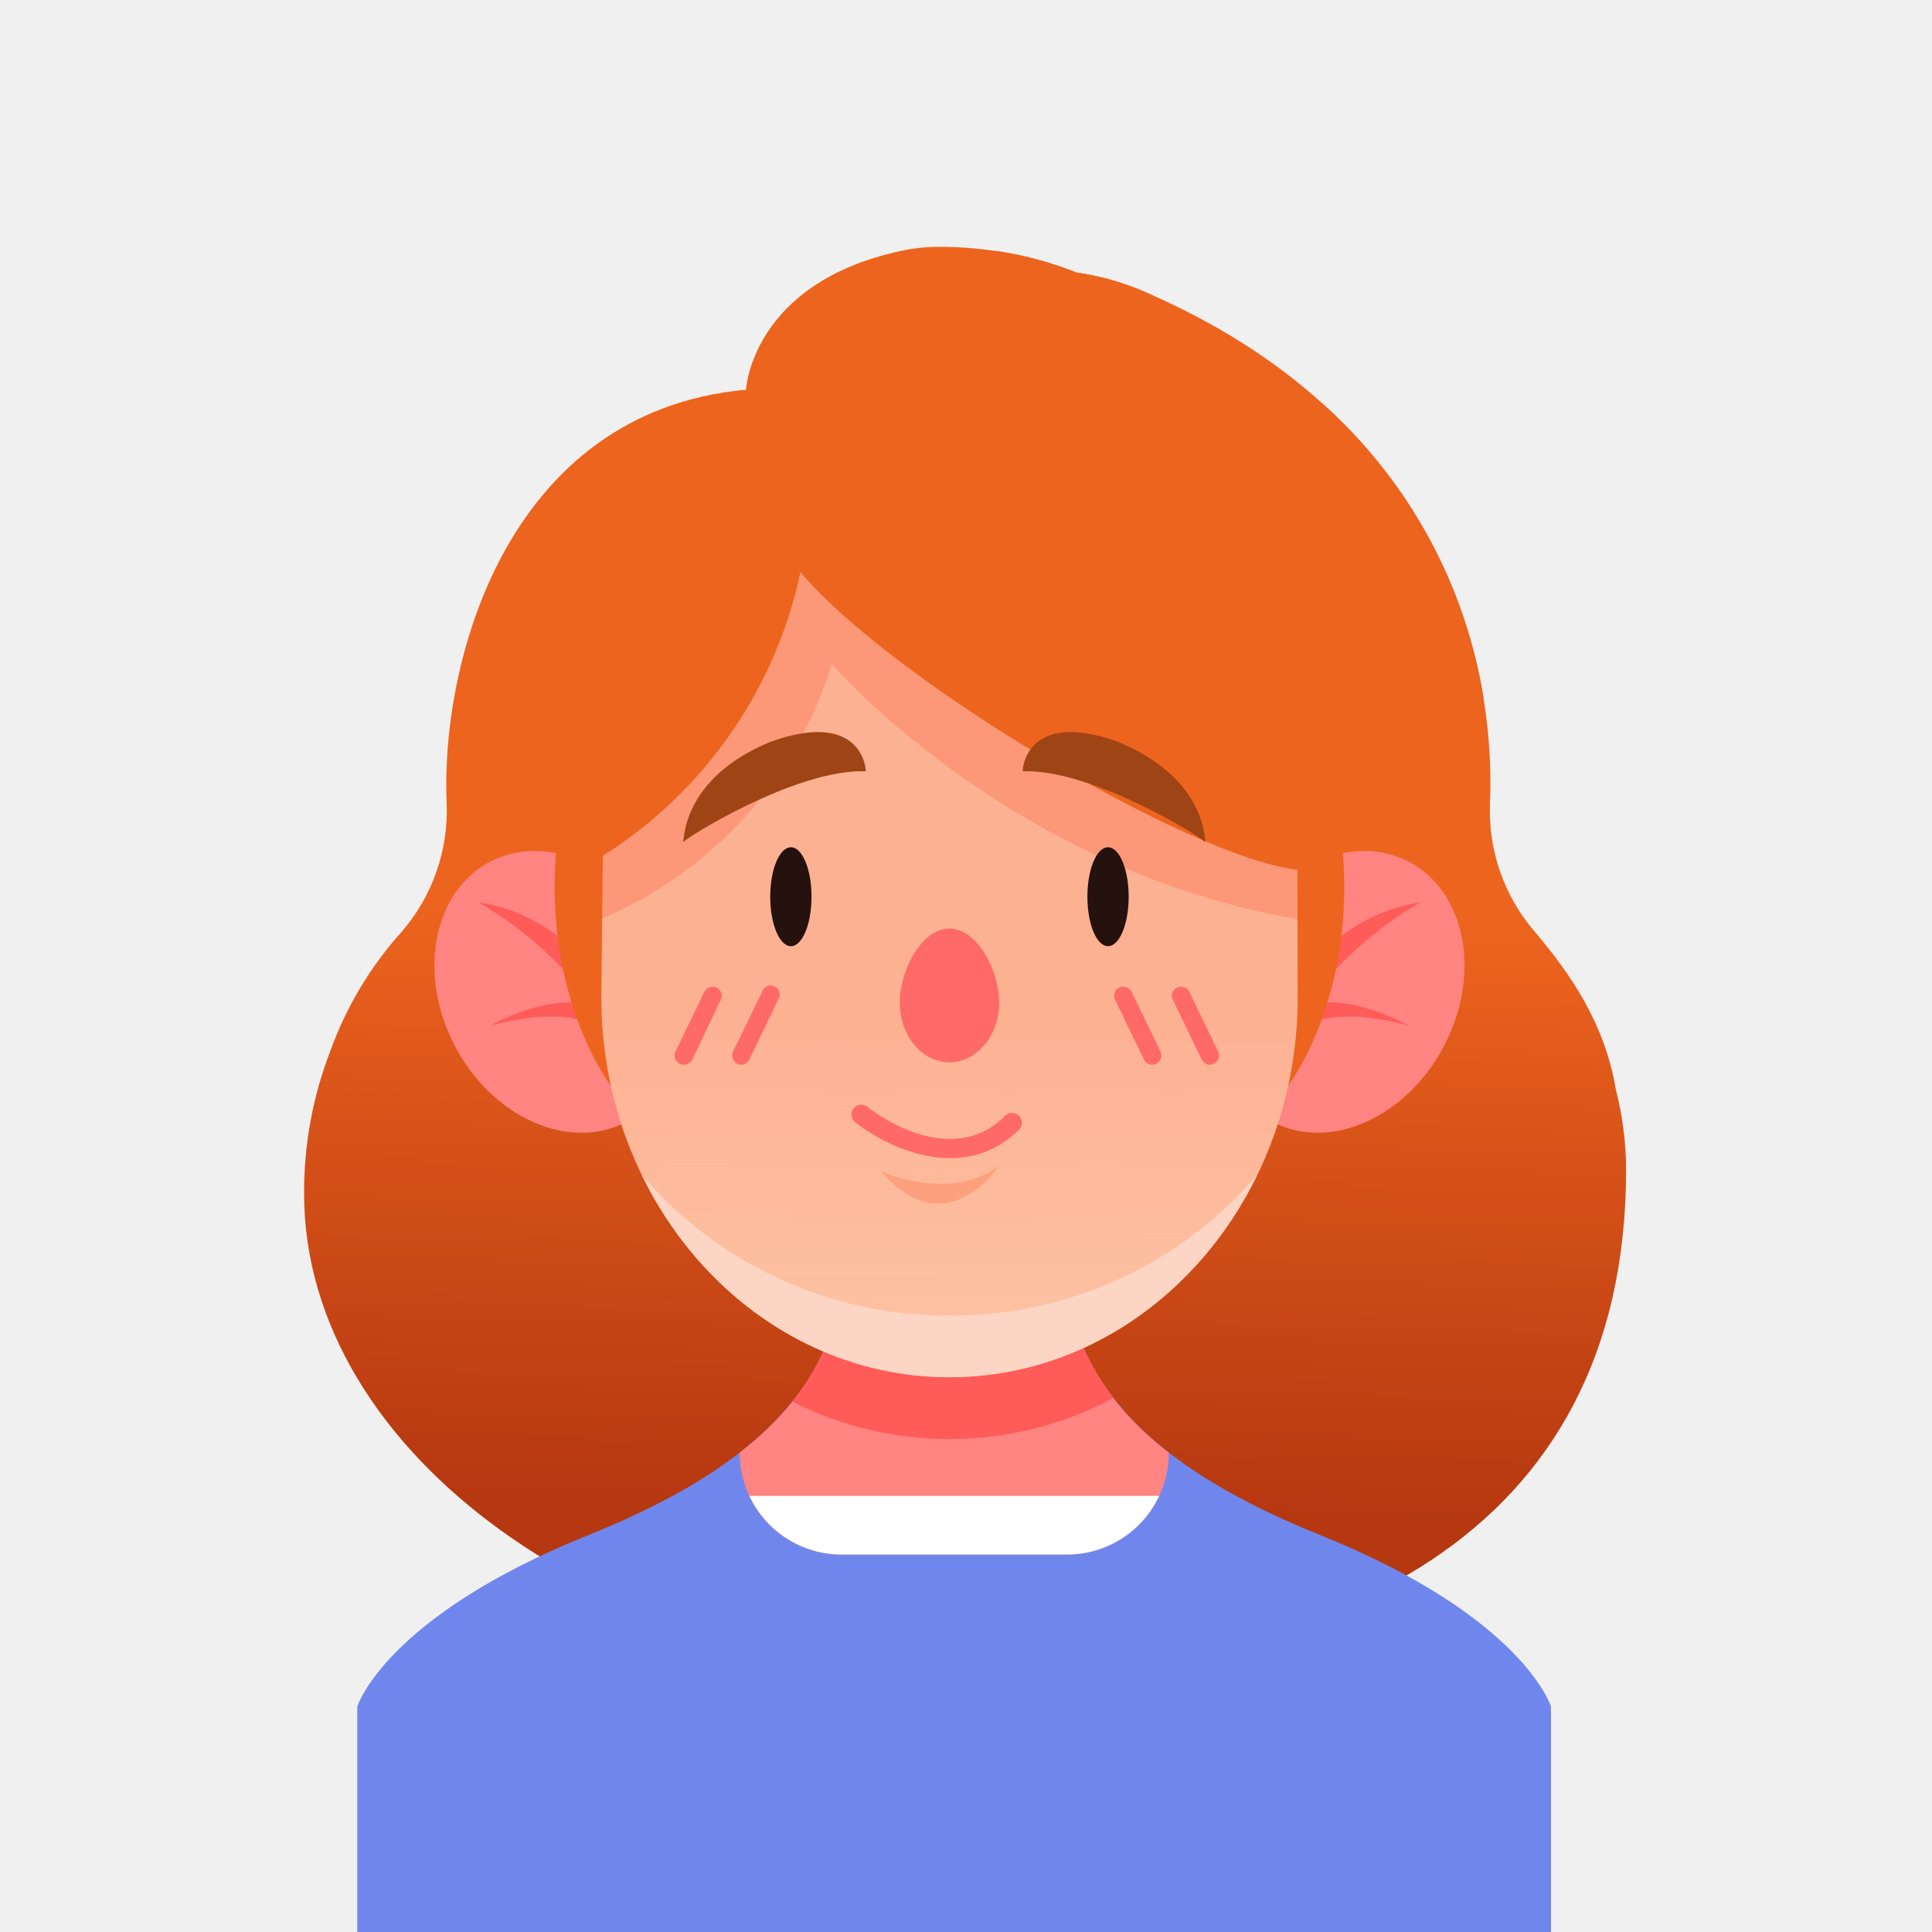
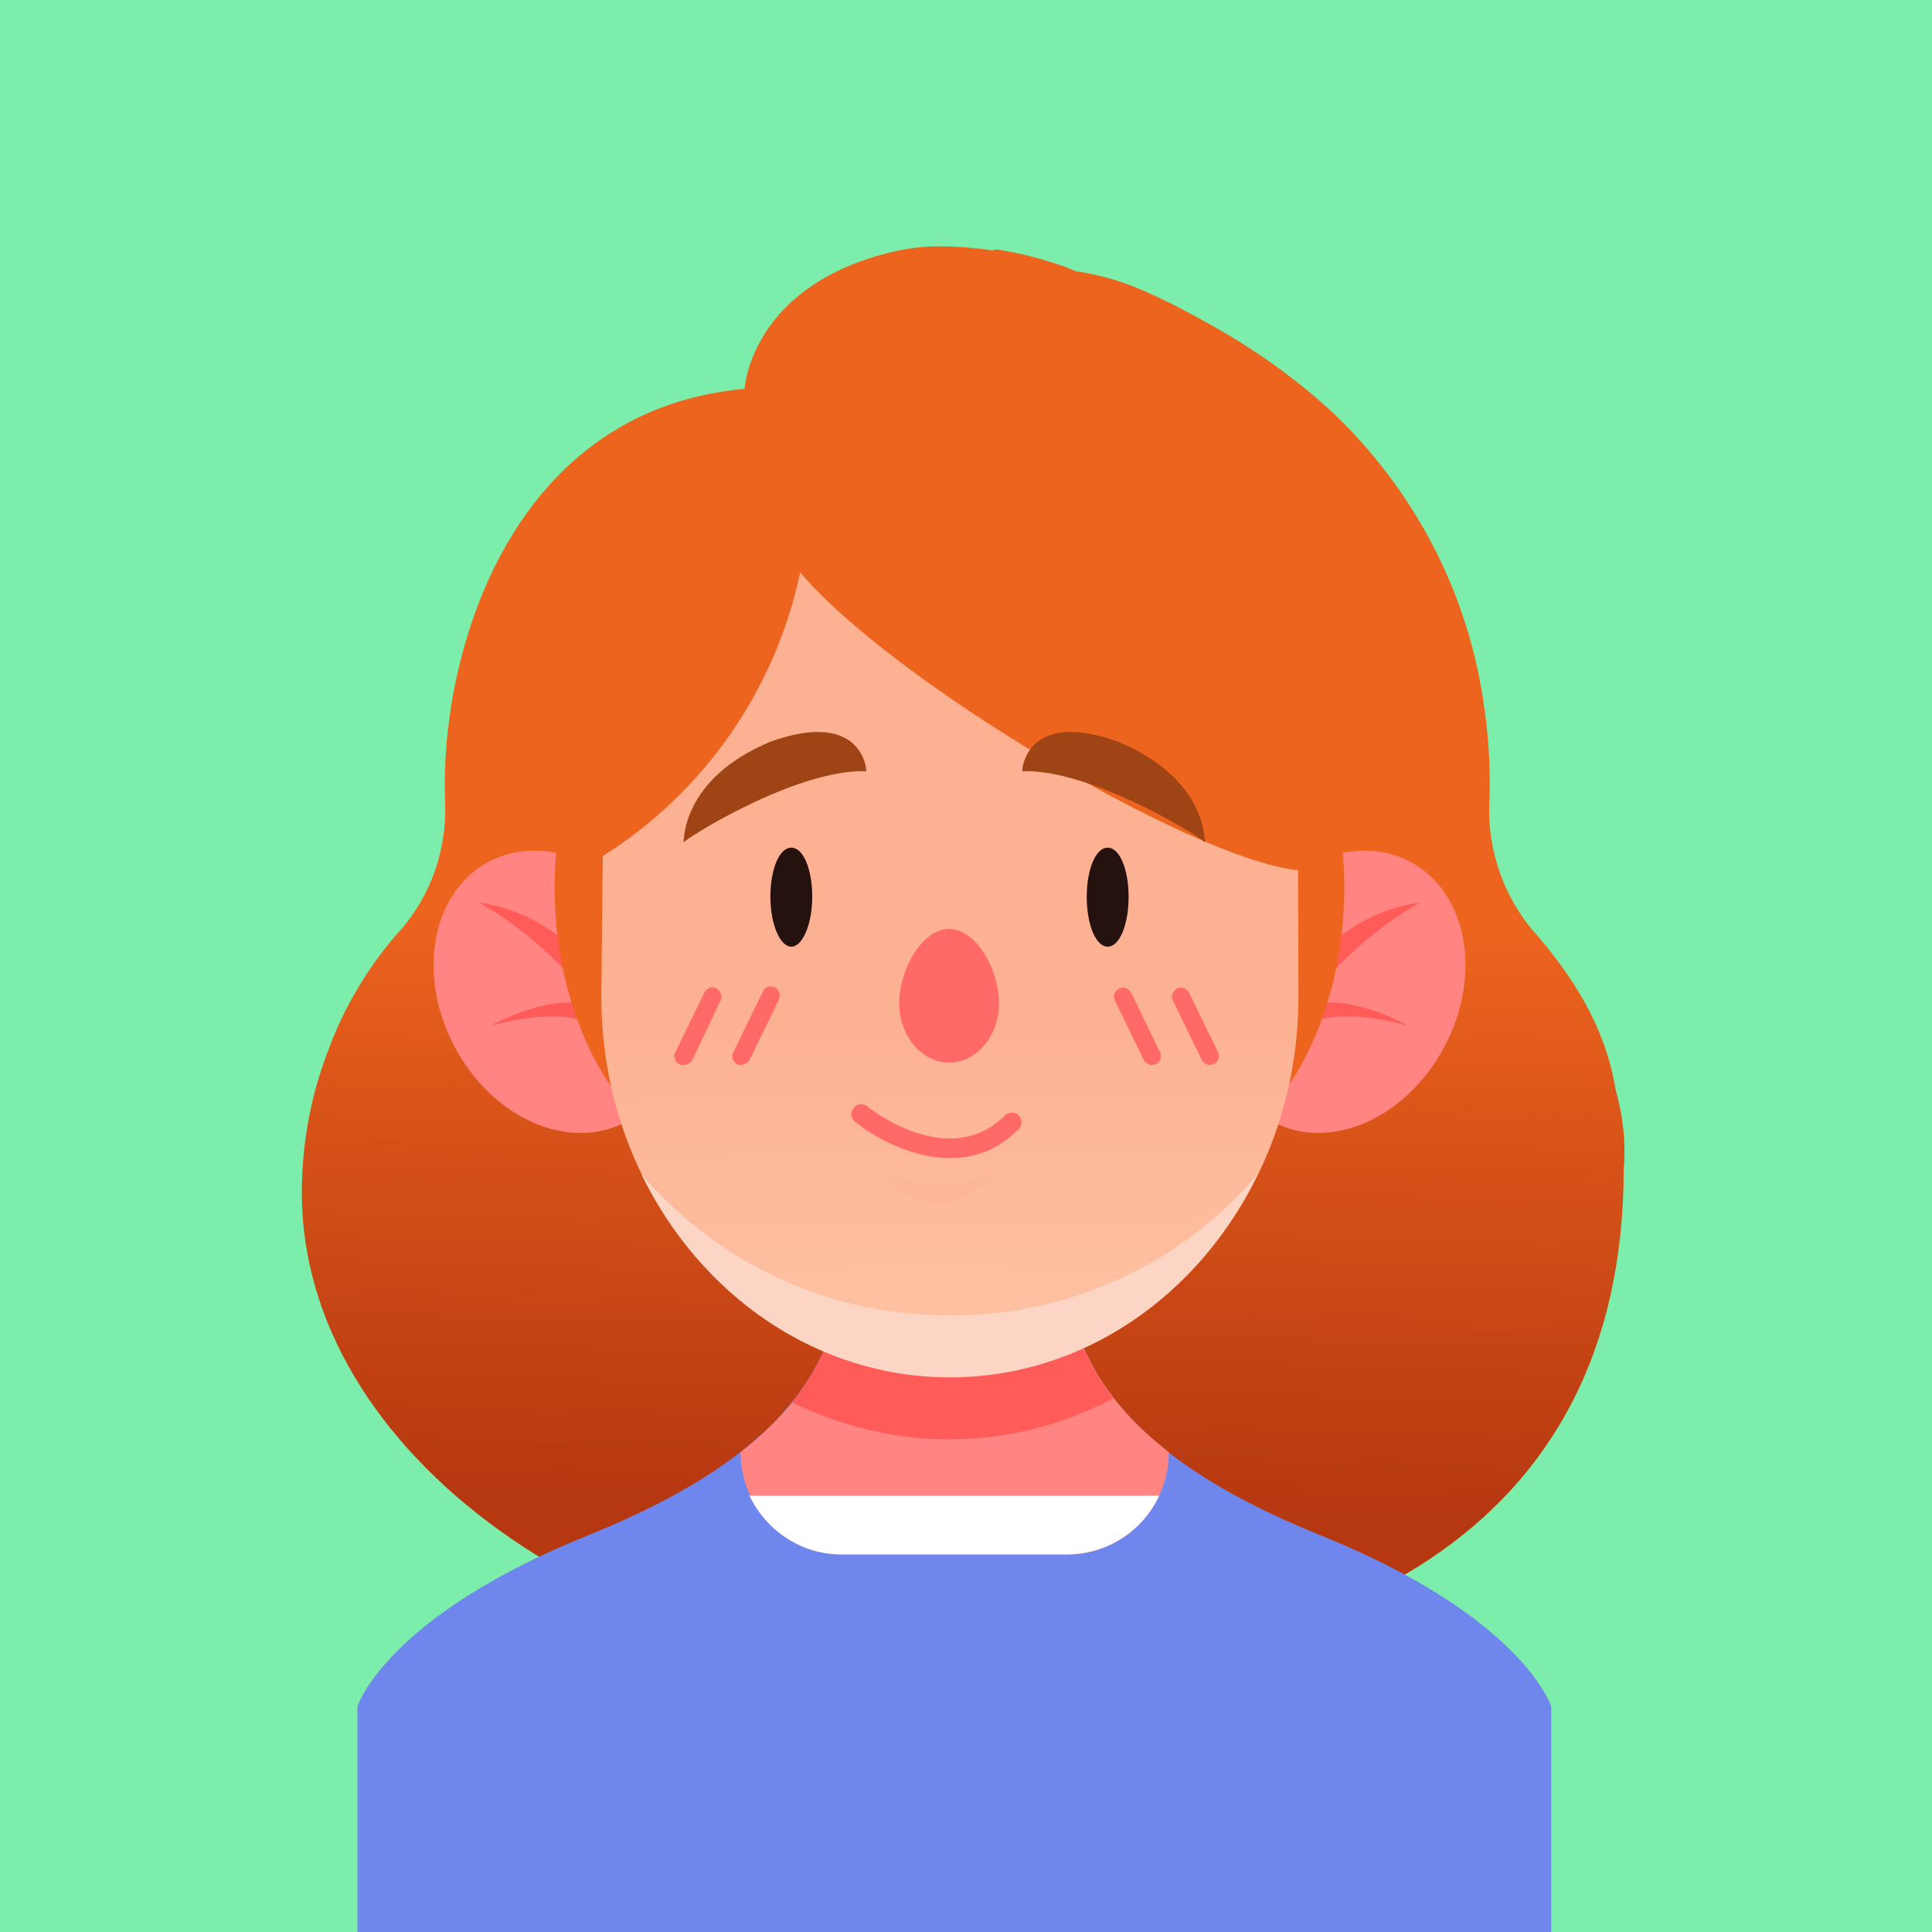
- <svg xmlns="http://www.w3.org/2000/svg" viewBox="0 0 240 240">
-   <defs>
-     <style>.cls-1{isolation:isolate;}.cls-2{fill:#ed641e;}.cls-3,.cls-9{opacity:0.45;}.cls-3{fill:url(#Degradado_sin_nombre_10);}.cls-4{fill:#6f87ed;}.cls-5{fill:#ff8482;}.cls-6{fill:#ff5b59;}.cls-7{fill:#fff;}.cls-10,.cls-8{fill:#fdb193;}.cls-9{fill:url(#Degradado_sin_nombre_11);}.cls-10{opacity:0.46;mix-blend-mode:multiply;}.cls-11{fill:#fdd5c5;}.cls-12{fill:#ff6a68;}.cls-13{fill:#25110d;}.cls-14{fill:#9e4415;}</style>
-     <linearGradient id="Degradado_sin_nombre_10" x1="118.83" y1="187.7" x2="120.97" y2="104.85" gradientUnits="userSpaceOnUse">
-       <stop offset="0" stop-color="#730300" />
-       <stop offset="0.21" stop-color="#730300" stop-opacity="0.79" />
-       <stop offset="0.89" stop-color="#730300" stop-opacity="0" />
-     </linearGradient>
-     <linearGradient id="Degradado_sin_nombre_11" x1="118.37" y1="207.62" x2="117.94" y2="116.66" gradientUnits="userSpaceOnUse">
-       <stop offset="0" stop-color="#fffcd8" />
-       <stop offset="0.21" stop-color="#fffcd8" stop-opacity="0.79" />
-       <stop offset="0.89" stop-color="#fffcd8" stop-opacity="0" />
-     </linearGradient>
-   </defs>
-   <g class="cls-1">
+ <svg xmlns="http://www.w3.org/2000/svg" version="1.1" id="Layer_1" x="0px" y="0px" viewBox="0 0 240 240" style="enable-background:new 0 0 240 240;" xml:space="preserve">
+   <style type="text/css">
+ 	.st0{fill:#7CEDAB;}
+ 	.st1{fill:#ED641E;}
+ 	.st2{opacity:0.45;fill:url(#SVGID_1_);enable-background:new    ;}
+ 	.st3{fill:#6F87ED;}
+ 	.st4{fill:#FF8482;}
+ 	.st5{fill:#FF5B59;}
+ 	.st6{fill:#FFFFFF;}
+ 	.st7{fill:#FDB193;}
+ 	.st8{opacity:0.45;fill:url(#SVGID_2_);enable-background:new    ;}
+ 	.st9{opacity:0.46;fill:#FDB193;enable-background:new    ;}
+ 	.st10{fill:#FDD5C5;}
+ 	.st11{fill:#FF6A68;}
+ 	.st12{fill:#25110D;}
+ 	.st13{fill:#9E4415;}
+ </style>
+   <rect class="st0" width="240" height="240" />
+   <g>
    <g id="OBJECTS">
-       <path class="cls-2" d="M200.73,135.36c-1.34-8.12-5.61-14.36-10-19.53-.06-.07-.11-.14-.17-.2a23,23,0,0,1-5.47-15.75c.78-17.4-5.71-46.9-41.46-63a34,34,0,0,0-9.9-3c-.59-.23-1.18-.46-1.78-.66a46,46,0,0,0-6.35-1.71,47.6,47.6,0,0,0-9-.85h0a22.66,22.66,0,0,0-4.78.53C93.34,35.22,92.67,48.41,92.67,48.41c-29.85,2.73-38,34.07-37.18,51.47A23,23,0,0,1,50,115.63l-.17.2a44.63,44.63,0,0,0-8.78,14.69,48.51,48.51,0,0,0-3.27,17.77c0,32.32,37.84,59.49,82.5,59.49S202,191.16,202,145.27A41,41,0,0,0,200.73,135.36Z" />
-       <path class="cls-3" d="M200.73,135.36c-1.34-8.12-5.61-14.36-10-19.53-.06-.07-.11-.14-.17-.2a23,23,0,0,1-5.47-15.75c.78-17.4-5.71-46.9-41.46-63a34,34,0,0,0-9.9-3c-.59-.23-1.18-.46-1.78-.66a46,46,0,0,0-6.35-1.71,47.6,47.6,0,0,0-9-.85h0a22.66,22.66,0,0,0-4.78.53C93.34,35.22,92.67,48.41,92.67,48.41c-29.85,2.73-38,34.07-37.18,51.47A23,23,0,0,1,50,115.63l-.17.2a44.63,44.63,0,0,0-8.78,14.69,48.51,48.51,0,0,0-3.27,17.77c0,32.32,37.84,59.49,82.5,59.49S202,191.16,202,145.27A41,41,0,0,0,200.73,135.36Z" />
-       <path class="cls-4" d="M164,190.69c-25.32-10.19-33.66-22.86-31.5-41.08H104.6c2.16,18.22-6.18,30.89-31.5,41.08S44.38,212,44.38,212v28H192.67V212S189.28,200.88,164,190.69Z" />
-       <path class="cls-5" d="M145.17,180.45c-10.69-8.3-14.22-18.24-12.72-30.84H104.6c1.5,12.6-2,22.54-12.72,30.84h0a12.66,12.66,0,0,0,12.66,12.66h28a12.66,12.66,0,0,0,12.66-12.66Z" />
-       <path class="cls-6" d="M118,178.77a43.09,43.09,0,0,0,20.33-5.12c-5.28-6.83-6.94-14.7-5.83-24H104.6c1.13,9.53-.62,17.53-6.16,24.46A42.94,42.94,0,0,0,118,178.77Z" />
-       <path class="cls-7" d="M93.09,185.82a12.65,12.65,0,0,0,11.45,7.29h28A12.65,12.65,0,0,0,144,185.82Z" />
-       <path class="cls-5" d="M82.14,116.51c4.67,8.93,2.71,19.17-4.37,22.87s-16.6-.54-21.27-9.46-2.71-19.17,4.37-22.87S77.48,107.58,82.14,116.51Z" />
-       <path class="cls-6" d="M78.05,133.56c0-.37-.1-.68-.14-1a5.27,5.27,0,0,1,.11.63,13.31,13.31,0,0,0-.77-4.47,21.67,21.67,0,0,0-17.82-16.64,46.68,46.68,0,0,1,14.39,13c-5.08-2.07-12.93,2.32-12.93,2.32,9.32-2.47,13.56-.43,15.5,1.94A21.14,21.14,0,0,1,78.05,133.56Z" />
-       <path class="cls-2" d="M75.89,134.87l24.92-8L93.89,86.92l-19.2-2.33c-13.68,31.15,1.2,50.28,1.2,50.28" />
-       <path class="cls-5" d="M153.75,116.51c-4.67,8.93-2.71,19.17,4.37,22.87s16.6-.54,21.27-9.46,2.71-19.17-4.37-22.87S158.42,107.58,153.75,116.51Z" />
-       <path class="cls-6" d="M157.84,133.56c0-.37.1-.68.14-1,0,.25-.09.46-.11.63a13.31,13.31,0,0,1,.77-4.47,21.67,21.67,0,0,1,17.82-16.64,46.8,46.8,0,0,0-14.39,13c5.08-2.07,12.93,2.32,12.93,2.32-9.32-2.47-13.55-.43-15.5,1.94A21.14,21.14,0,0,0,157.84,133.56Z" />
-       <path class="cls-2" d="M160,134.87l-24.93-8L142,86.92l19.2-2.33c13.68,31.15-1.19,50.28-1.19,50.28" />
-       <path class="cls-8" d="M104.9,65.72A29.92,29.92,0,0,0,75,95.33l-.3,28.52c0,26.08,19.37,47.23,43.26,47.23s43.25-21.15,43.25-47.23l-.08-30.26a28,28,0,0,0-27.94-27.87Z" />
-       <path class="cls-9" d="M104.9,65.72A29.92,29.92,0,0,0,75,95.33l-.3,28.52c0,26.08,19.37,47.23,43.26,47.23s43.25-21.15,43.25-47.23l-.08-30.26a28,28,0,0,0-27.94-27.87Z" />
-       <path class="cls-10" d="M109.52,145.56s8.92,3.87,14.6-.82C124.12,144.74,117.63,154.93,109.52,145.56Z" />
-       <path class="cls-10" d="M161.12,93.59a28,28,0,0,0-27.94-27.87H104.9A29.92,29.92,0,0,0,75,95.33l-.2,18.75a50.25,50.25,0,0,0,28.53-31.6s21.9,25.5,57.85,31.71Z" />
-       <path class="cls-2" d="M165.5,51.24a78.9,78.9,0,0,0-13.08-9.66v.13c-.59-.36-1.17-.73-1.78-1.08a99,99,0,0,0-8.81-4.53,31.92,31.92,0,0,0-8.08-2.25c-.59-.23-1.18-.46-1.78-.66a46,46,0,0,0-6.35-1.71c-.58-.11-1.16-.2-1.74-.29l-.25,0S98.86,41.48,96,58.12L79.7,62.36,69.32,75l4,32.26a55.16,55.16,0,0,0,26.11-36.2c11.26,13.42,48.17,35.39,61.74,37l23.13-21.36A62.44,62.44,0,0,0,165.5,51.24Z" />
-       <path class="cls-11" d="M118,163.43A49.92,49.92,0,0,1,79.7,145.91c7.26,15,21.66,25.17,38.25,25.17s31-10.21,38.24-25.17A49.92,49.92,0,0,1,118,163.43Z" />
-       <path class="cls-12" d="M124.12,124.55c0,4.09-2.76,7.41-6.18,7.41s-6.17-3.32-6.17-7.41,2.76-9.21,6.17-9.21S124.12,120.46,124.12,124.55Z" />
-       <path class="cls-13" d="M140.21,111.39c0,3.4-1.15,6.15-2.57,6.15s-2.56-2.75-2.56-6.15,1.14-6.14,2.56-6.14S140.21,108,140.21,111.39Z" />
-       <path class="cls-14" d="M149.73,104.67c.33-.19-13.89-9.18-22.67-8.86-.11.15.18-7.84,11.82-3.66C150.17,96.81,149.63,104.8,149.73,104.67Z" />
-       <path class="cls-13" d="M95.68,111.39c0,3.4,1.15,6.15,2.57,6.15s2.56-2.75,2.56-6.15-1.14-6.14-2.56-6.14S95.68,108,95.68,111.39Z" />
-       <path class="cls-14" d="M84.86,104.67c-.33-.19,13.89-9.18,22.67-8.86.11.15-.17-7.84-11.82-3.66C84.42,96.81,85,104.8,84.86,104.67Z" />
-       <path class="cls-12" d="M92.1,132.26a1.25,1.25,0,0,1-.5-.11,1.15,1.15,0,0,1-.53-1.52l3.59-7.42a1.13,1.13,0,1,1,2,1l-3.58,7.42A1.15,1.15,0,0,1,92.1,132.26Z" />
-       <path class="cls-12" d="M84.93,132.26a1.25,1.25,0,0,1-.5-.11,1.14,1.14,0,0,1-.52-1.52l3.58-7.42a1.14,1.14,0,1,1,2.05,1L86,131.62A1.13,1.13,0,0,1,84.93,132.26Z" />
-       <path class="cls-12" d="M143.11,132.26a1.15,1.15,0,0,1-1-.64l-3.59-7.42a1.14,1.14,0,0,1,2.05-1l3.59,7.42a1.15,1.15,0,0,1-.53,1.52A1.25,1.25,0,0,1,143.11,132.26Z" />
-       <path class="cls-12" d="M150.28,132.26a1.13,1.13,0,0,1-1-.64l-3.59-7.42a1.14,1.14,0,0,1,2.05-1l3.58,7.42a1.13,1.13,0,0,1-.53,1.52A1.17,1.17,0,0,1,150.28,132.26Z" />
-       <path class="cls-12" d="M107.79,140.52a16.55,16.55,0,0,1-1.49-1.07,1.22,1.22,0,1,1,1.52-1.9c.41.33,10.17,8,17.12,1a1.22,1.22,0,0,1,1.72,1.72C120.59,146.35,112.38,143.52,107.79,140.52Z" />
+       <path class="st1" d="M200.7,135.4c-1.3-8.1-5.6-14.4-10-19.5c-0.1-0.1-0.1-0.1-0.2-0.2c-3.7-4.4-5.7-10-5.5-15.8    c0.8-17.4-5.7-46.9-41.5-63c-3.1-1.5-6.5-2.5-9.9-3c-0.6-0.2-1.2-0.5-1.8-0.7c-2.1-0.7-4.2-1.3-6.3-1.7c-3-0.6-6-0.9-9-0.9l0,0    c-1.6,0-3.2,0.2-4.8,0.5c-18.5,4-19.2,17.2-19.2,17.2c-29.8,2.7-38,34.1-37.2,51.5c0.2,5.8-1.8,11.4-5.5,15.7l-0.2,0.2    c-3.8,4.3-6.8,9.3-8.8,14.7c-2.2,5.7-3.3,11.7-3.3,17.8c0,32.3,37.8,59.5,82.5,59.5s81.7-16.6,81.7-62.5    C202,141.9,201.6,138.6,200.7,135.4z" />
+       <linearGradient id="SVGID_1_" gradientUnits="userSpaceOnUse" x1="118.835" y1="52.3" x2="120.975" y2="135.15" gradientTransform="matrix(1 0 0 -1 0 240)">
+         <stop offset="0" style="stop-color:#730300" />
+         <stop offset="0.21" style="stop-color:#730300;stop-opacity:0.79" />
+         <stop offset="0.89" style="stop-color:#730300;stop-opacity:0" />
+       </linearGradient>
+       <path class="st2" d="M200.7,135.4c-1.3-8.1-5.6-14.4-10-19.5c-0.1-0.1-0.1-0.1-0.2-0.2c-3.7-4.4-5.7-10-5.5-15.8    c0.8-17.4-5.7-46.9-41.5-63c-3.1-1.5-6.5-2.5-9.9-3c-0.6-0.2-1.2-0.5-1.8-0.7c-2.1-0.7-4.2-1.3-6.3-1.7c-3-0.6-6-0.9-9-0.9l0,0    c-1.6,0-3.2,0.2-4.8,0.5c-18.5,4-19.2,17.2-19.2,17.2c-29.8,2.7-38,34.1-37.2,51.5c0.2,5.8-1.8,11.4-5.5,15.7l-0.2,0.2    c-3.8,4.3-6.8,9.3-8.8,14.7c-2.2,5.7-3.3,11.7-3.3,17.8c0,32.3,37.8,59.5,82.5,59.5s81.7-16.6,81.7-62.5    C202,141.9,201.6,138.6,200.7,135.4z" />
+       <path class="st3" d="M164,190.7c-25.3-10.2-33.7-22.9-31.5-41.1h-27.9c2.2,18.2-6.2,30.9-31.5,41.1S44.4,212,44.4,212v28h148.3    v-28C192.7,212,189.3,200.9,164,190.7z" />
+       <path class="st4" d="M145.2,180.4c-10.7-8.3-14.2-18.2-12.7-30.8h-27.8c1.5,12.6-2,22.5-12.7,30.8l0,0c0,7,5.7,12.7,12.7,12.7l0,0    h28C139.5,193.1,145.2,187.4,145.2,180.4C145.2,180.4,145.2,180.4,145.2,180.4L145.2,180.4z" />
+       <path class="st5" d="M118,178.8c7.1,0,14.1-1.8,20.3-5.1c-5.3-6.8-6.9-14.7-5.8-24h-27.9c1.1,9.5-0.6,17.5-6.2,24.5    C104.5,177.2,111.2,178.8,118,178.8z" />
+       <path class="st6" d="M93.1,185.8c2.1,4.4,6.5,7.3,11.4,7.3h28c4.9,0,9.4-2.8,11.5-7.3H93.1z" />
+       <path class="st4" d="M82.1,116.5c4.7,8.9,2.7,19.2-4.4,22.9s-16.6-0.5-21.3-9.5s-2.7-19.2,4.4-22.9S77.5,107.6,82.1,116.5z" />
+       <path class="st5" d="M78.1,133.6c0-0.4-0.1-0.7-0.1-1c0,0.2,0.1,0.4,0.1,0.6c0-1.5-0.3-3-0.8-4.5c-2-8.7-9-15.3-17.8-16.6    c5.7,3.3,10.6,7.7,14.4,13c-5.1-2.1-12.9,2.3-12.9,2.3c9.3-2.5,13.6-0.4,15.5,1.9C77.1,130.7,77.6,132.1,78.1,133.6z" />
+       <path class="st1" d="M75.9,134.9l24.9-8l-6.9-39.9l-19.2-2.3C61,115.7,75.9,134.9,75.9,134.9" />
+       <path class="st4" d="M153.8,116.5c-4.7,8.9-2.7,19.2,4.4,22.9s16.6-0.5,21.3-9.5s2.7-19.2-4.4-22.9S158.4,107.6,153.8,116.5z" />
+       <path class="st5" d="M157.8,133.6c0-0.4,0.1-0.7,0.1-1c0,0.3-0.1,0.5-0.1,0.6c0-1.5,0.3-3,0.8-4.5c2-8.7,9-15.3,17.8-16.6    c-5.7,3.3-10.6,7.7-14.4,13c5.1-2.1,12.9,2.3,12.9,2.3c-9.3-2.5-13.6-0.4-15.5,1.9C158.8,130.7,158.2,132.1,157.8,133.6z" />
+       <path class="st1" d="M160,134.9l-24.9-8l6.9-39.9l19.2-2.3C174.9,115.7,160,134.9,160,134.9" />
+       <path class="st7" d="M104.9,65.7c-16.4,0-29.7,13.2-29.9,29.6l-0.3,28.5c0,26.1,19.4,47.2,43.3,47.2s43.3-21.1,43.3-47.2    l-0.1-30.3c-0.1-15.4-12.6-27.8-27.9-27.9H104.9z" />
+       <linearGradient id="SVGID_2_" gradientUnits="userSpaceOnUse" x1="118.382" y1="32.38" x2="117.952" y2="123.34" gradientTransform="matrix(1 0 0 -1 0 240)">
+         <stop offset="0" style="stop-color:#FFFCD8" />
+         <stop offset="0.21" style="stop-color:#FFFCD8;stop-opacity:0.79" />
+         <stop offset="0.89" style="stop-color:#FFFCD8;stop-opacity:0" />
+       </linearGradient>
+       <path class="st8" d="M104.9,65.7c-16.4,0-29.7,13.2-29.9,29.6l-0.3,28.5c0,26.1,19.4,47.2,43.3,47.2s43.3-21.1,43.3-47.2    l-0.1-30.3c-0.1-15.4-12.6-27.8-27.9-27.9H104.9z" />
+       <path class="st9" d="M109.5,145.6c0,0,8.9,3.9,14.6-0.8C124.1,144.7,117.6,154.9,109.5,145.6z" />
+       <path class="st9" d="M161.1,93.6c-0.1-15.4-12.6-27.8-27.9-27.9h-28.3c-16.4,0-29.7,13.2-29.9,29.6l-0.2,18.8    c13.7-5.8,24.2-17.4,28.5-31.6c0,0,21.9,25.5,57.8,31.7L161.1,93.6z" />
+       <path class="st1" d="M165.5,51.2c-4-3.7-8.4-6.9-13.1-9.7v0.1c-0.6-0.4-1.2-0.7-1.8-1.1c-2.9-1.7-5.8-3.2-8.8-4.5    c-2.6-1.1-5.3-1.9-8.1-2.3c-0.6-0.2-1.2-0.5-1.8-0.7c-2.1-0.7-4.2-1.3-6.3-1.7c-0.6-0.1-1.2-0.2-1.7-0.3h-0.3    c0,0-24.8,10.3-27.6,26.9l-16.3,4.2L69.3,75l4,32.3c13.4-7.8,22.9-21,26.1-36.2c11.3,13.4,48.2,35.4,61.7,37l23.1-21.4    C182.1,73.1,175.5,60.7,165.5,51.2z" />
+       <path class="st10" d="M118,163.4c-14.7,0.1-28.7-6.3-38.3-17.5c7.3,15,21.7,25.2,38.3,25.2s31-10.2,38.2-25.2    C146.7,157.1,132.7,163.5,118,163.4z" />
+       <path class="st11" d="M124.1,124.6c0,4.1-2.8,7.4-6.2,7.4s-6.2-3.3-6.2-7.4s2.8-9.2,6.2-9.2S124.1,120.5,124.1,124.6z" />
+       <path class="st12" d="M140.2,111.4c0,3.4-1.1,6.2-2.6,6.2s-2.6-2.8-2.6-6.2s1.1-6.1,2.6-6.1S140.2,108,140.2,111.4z" />
+       <path class="st13" d="M149.7,104.7c0.3-0.2-13.9-9.2-22.7-8.9c-0.1,0.2,0.2-7.8,11.8-3.7C150.2,96.8,149.6,104.8,149.7,104.7z" />
+       <path class="st12" d="M95.7,111.4c0,3.4,1.2,6.2,2.6,6.2s2.6-2.8,2.6-6.2s-1.1-6.1-2.6-6.1S95.7,108,95.7,111.4z" />
+       <path class="st13" d="M84.9,104.7c-0.3-0.2,13.9-9.2,22.7-8.9c0.1,0.2-0.2-7.8-11.8-3.7C84.4,96.8,85,104.8,84.9,104.7z" />
+       <path class="st11" d="M92.1,132.3c-0.2,0-0.3,0-0.5-0.1c-0.6-0.3-0.8-1-0.5-1.5l3.6-7.4c0.2-0.6,0.8-0.9,1.4-0.7    c0.6,0.2,0.9,0.8,0.7,1.4c0,0.1-0.1,0.2-0.1,0.3l-3.6,7.4C92.9,132,92.5,132.2,92.1,132.3z" />
+       <path class="st11" d="M84.9,132.3c-0.2,0-0.3,0-0.5-0.1c-0.6-0.3-0.8-1-0.5-1.5l3.6-7.4c0.3-0.6,1-0.8,1.5-0.5s0.8,1,0.5,1.5    l-3.5,7.4C85.8,132,85.4,132.3,84.9,132.3z" />
+       <path class="st11" d="M143.1,132.3c-0.4,0-0.8-0.3-1-0.6l-3.6-7.4c-0.3-0.6,0-1.2,0.5-1.5c0.6-0.3,1.2,0,1.5,0.5l0,0l3.6,7.4    c0.3,0.6,0,1.2-0.5,1.5C143.5,132.2,143.3,132.3,143.1,132.3z" />
+       <path class="st11" d="M150.3,132.3c-0.4,0-0.8-0.3-1-0.6l-3.6-7.4c-0.3-0.6,0-1.2,0.5-1.5c0.6-0.3,1.2,0,1.5,0.5l0,0l3.6,7.4    c0.3,0.6,0,1.2-0.5,1.5c0,0,0,0,0,0C150.6,132.2,150.5,132.3,150.3,132.3z" />
+       <path class="st11" d="M107.8,140.5c-0.5-0.3-1-0.7-1.5-1.1c-0.6-0.4-0.7-1.1-0.3-1.7c0.4-0.6,1.1-0.7,1.7-0.3    c0.1,0,0.1,0.1,0.1,0.1c0.4,0.3,10.2,8,17.1,1c0.5-0.4,1.3-0.4,1.7,0.1c0.4,0.5,0.4,1.1,0,1.6    C120.6,146.4,112.4,143.5,107.8,140.5z" />
    </g>
  </g>
</svg>
